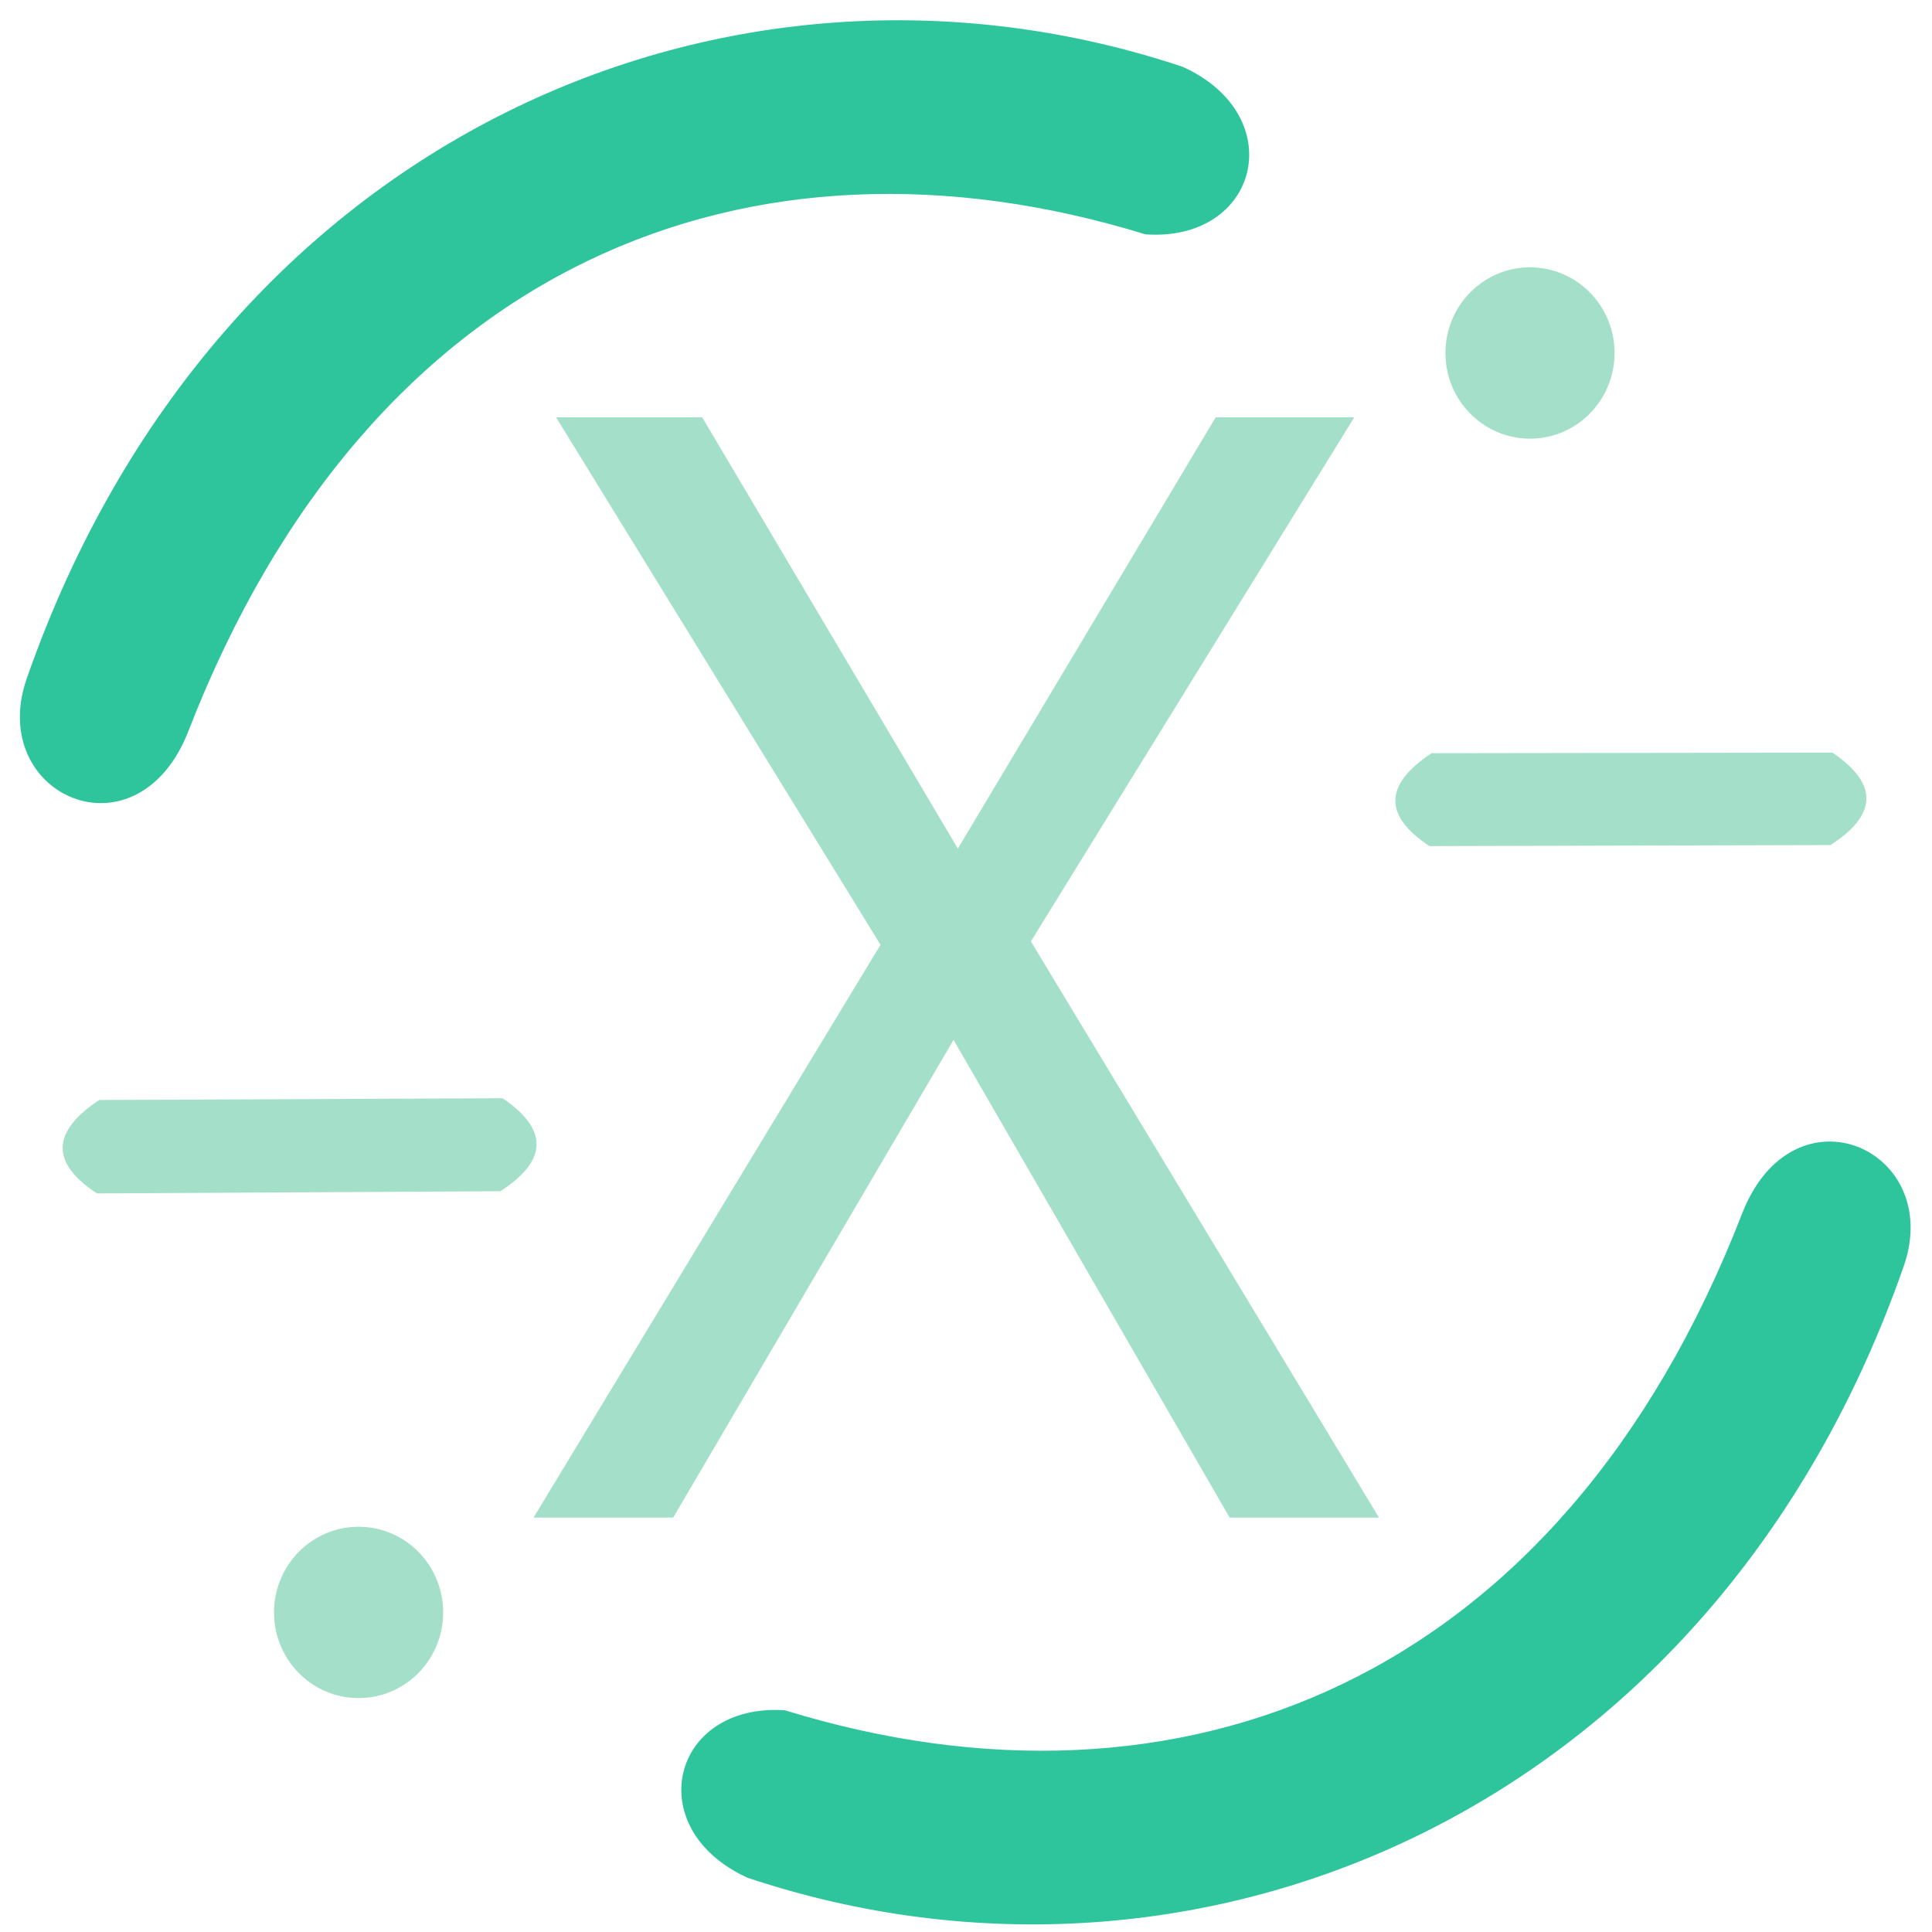
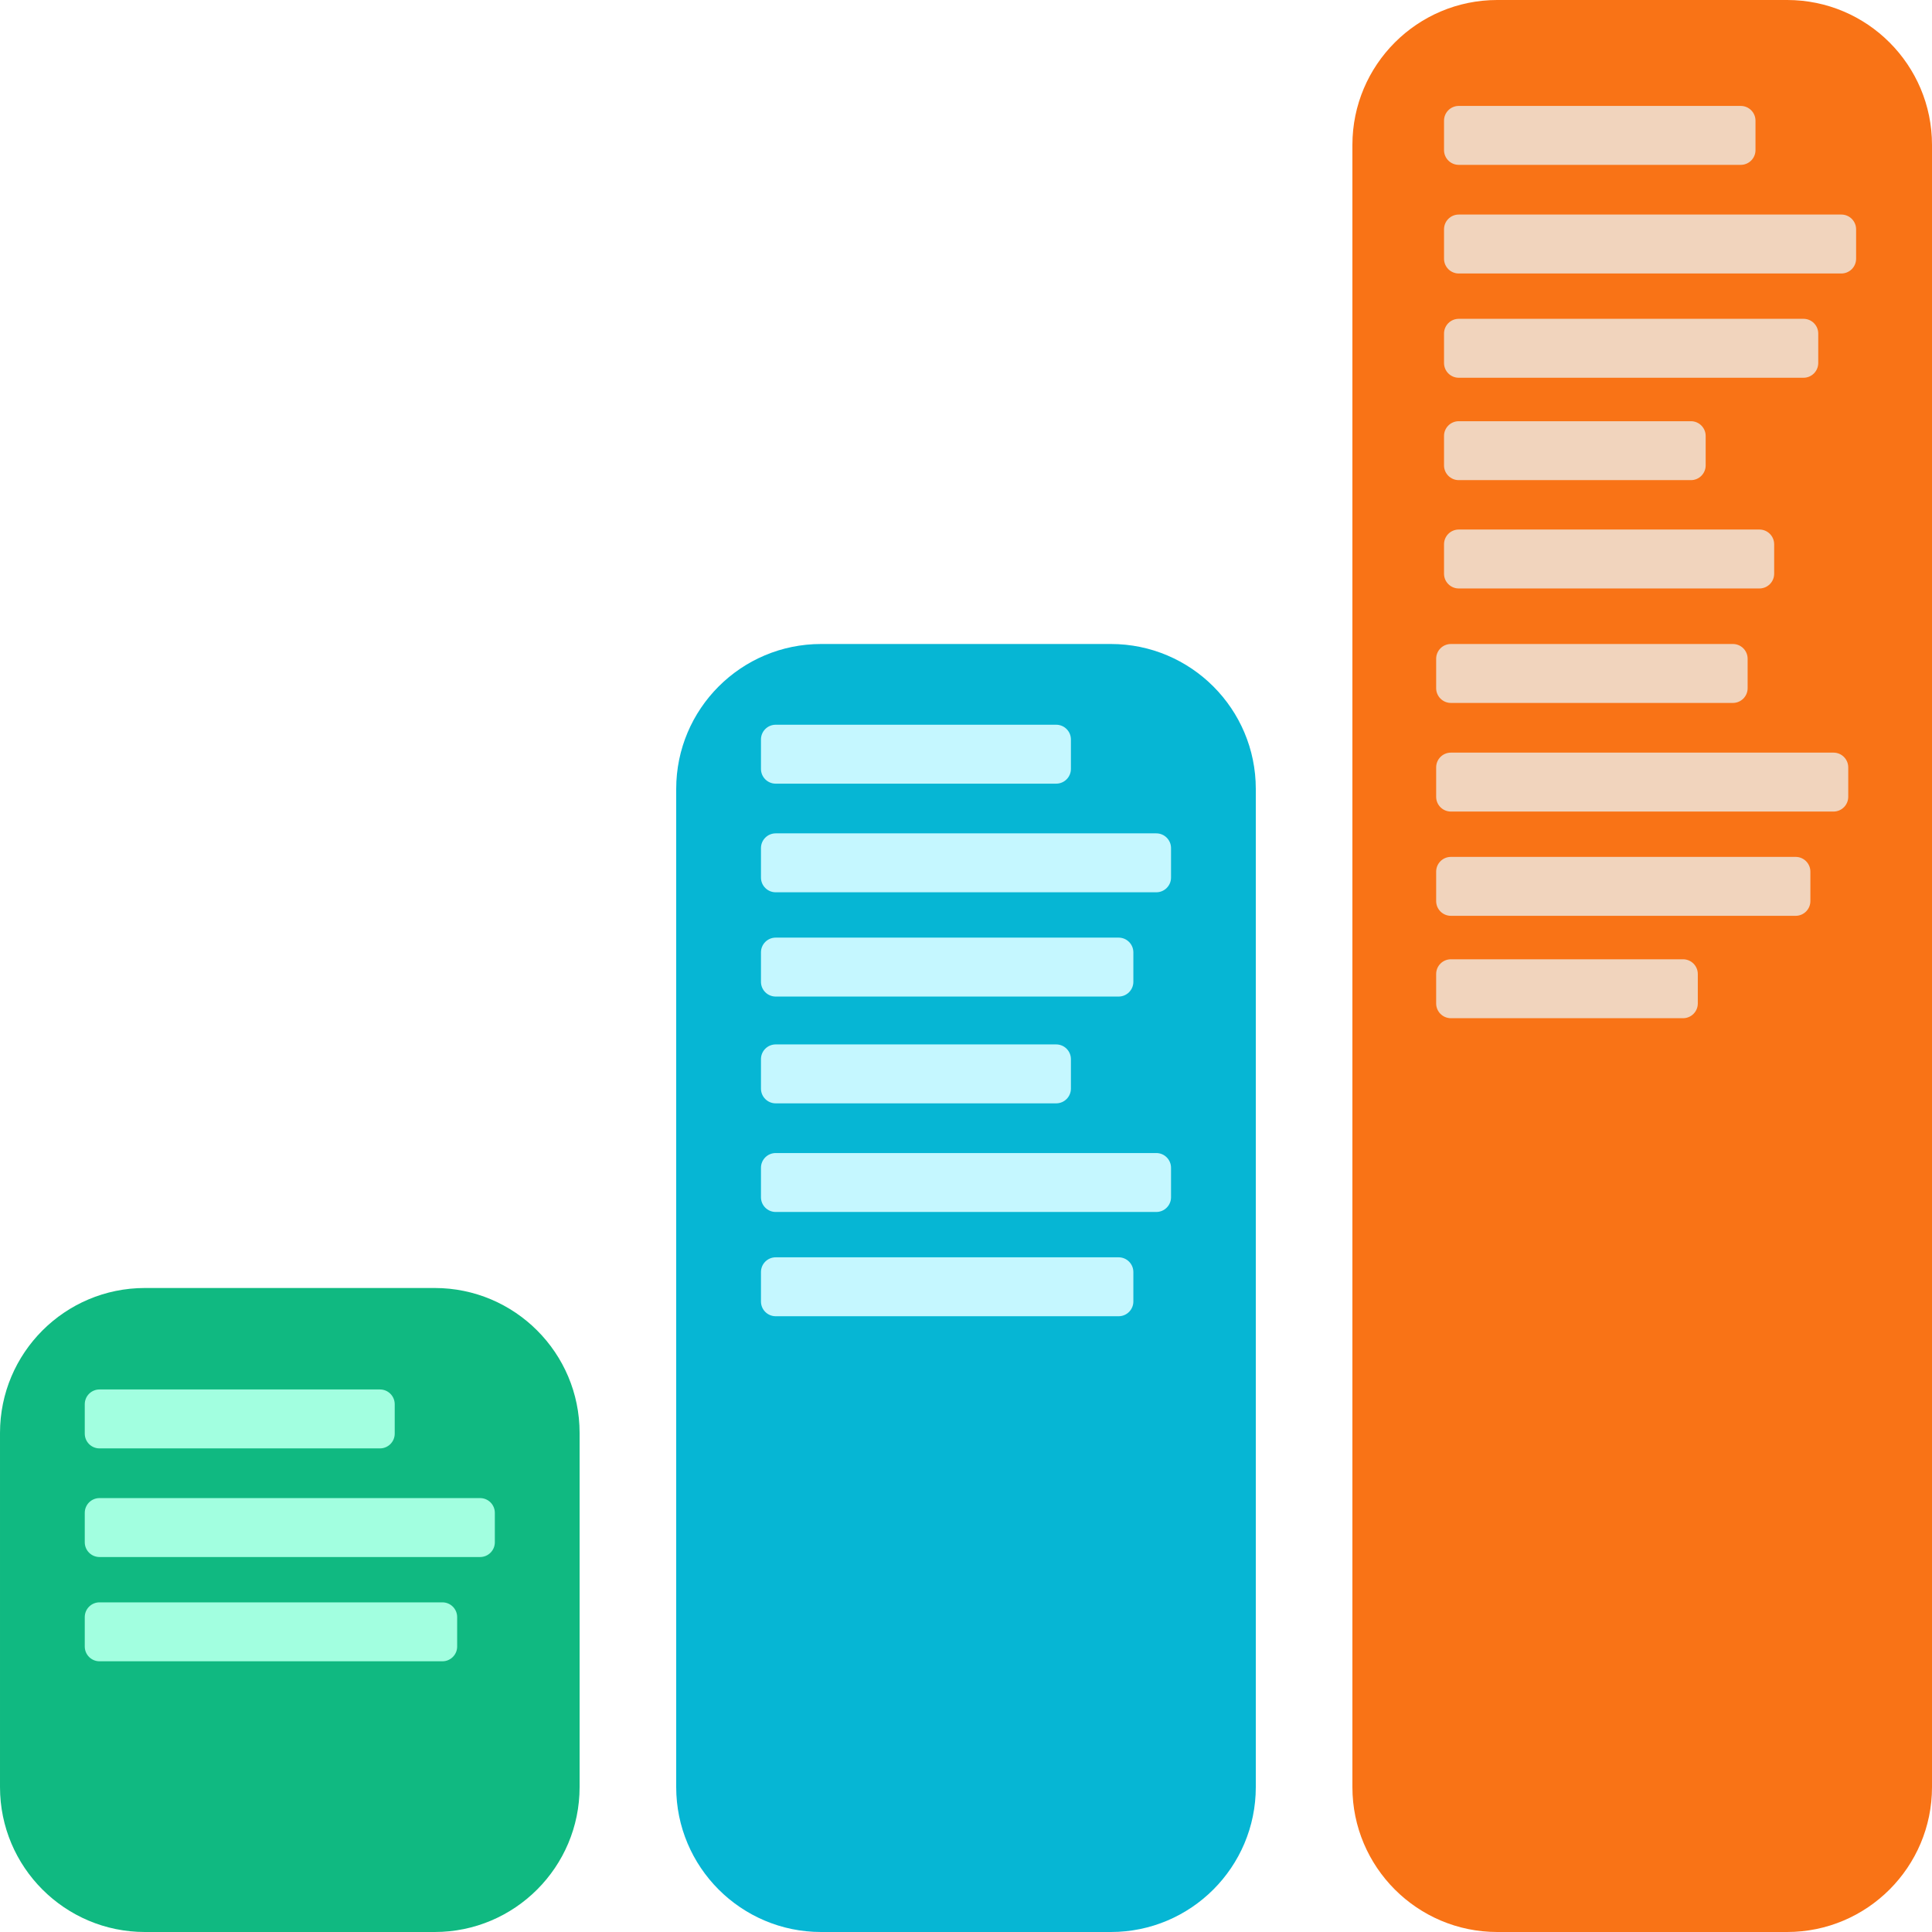
- <svg xmlns="http://www.w3.org/2000/svg" width="100%" height="100%" viewBox="0 0 243 243" version="1.1" xml:space="preserve" style="fill-rule:evenodd;clip-rule:evenodd;stroke-linecap:round;stroke-linejoin:round;stroke-miterlimit:1.5;">
-   <g id="Circulo" transform="matrix(1.330063,0,0,1.34734,-9.355655,-2.189571)">
+ <svg xmlns="http://www.w3.org/2000/svg" width="100%" height="100%" viewBox="0 0 1600 1600" version="1.1" xml:space="preserve" style="fill-rule:evenodd;clip-rule:evenodd;stroke-linejoin:round;stroke-miterlimit:2;">
+   <g id="Logo-con-fondo" transform="matrix(5.333333,0,0,5.333333,-0,-0)">
    <g>
-       <g transform="matrix(0.349245,-0.332845,0.323848,0.339804,-97.24153,107.8512)">
-         <path d="M175.602,161.587C164.145,159.434 160.388,164.274 162.806,174.722L220.347,230.483C230.838,232.571 235.509,228.654 233.071,217.404L175.602,161.587Z" style="fill:rgb(164,224,201);" />
+       <g transform="matrix(1.434828,0,0,1.56213,-76.76274,-67.5018)">
+         <path d="M262.584,57.615L262.584,220.853C262.584,228.803 255.557,235.257 246.903,235.257L215.54,235.257C206.885,235.257 199.859,228.803 199.859,220.853L199.859,57.615C199.859,49.665 206.885,43.211 215.54,43.211L246.903,43.211C255.557,43.211 262.584,49.665 262.584,57.615Z" style="fill:rgb(249,115,22);" />
      </g>
-       <g transform="matrix(0.34621,-0.329953,0.322838,0.338744,29.44453,75.14281)">
-         <path d="M175.602,161.587C164.145,159.434 160.388,164.274 162.806,174.722L220.347,230.483C230.838,232.571 235.509,228.654 233.071,217.404L175.602,161.587Z" style="fill:rgb(164,224,201);" />
+       <g transform="matrix(0.850208,0,0,1.11292,140.1352,35.09565)">
+         <path d="M154.357,60.375L154.357,64.486C154.357,65.62 153.151,66.541 151.666,66.541L100.162,66.541C98.677,66.541 97.472,65.62 97.472,64.486L97.472,60.375C97.472,59.24 98.677,58.319 100.162,58.319L151.666,58.319C153.151,58.319 154.357,59.24 154.357,60.375Z" style="fill:rgb(241,212,189);" />
+         <g transform="matrix(1.323026,0,0,1,-31.48585,15.15625)">
+           <path d="M154.357,60.375L154.357,64.486C154.357,65.62 153.446,66.541 152.323,66.541L99.505,66.541C98.383,66.541 97.472,65.62 97.472,64.486L97.472,60.375C97.472,59.24 98.383,58.319 99.505,58.319L152.323,58.319C153.446,58.319 154.357,59.24 154.357,60.375Z" style="fill:rgb(241,212,189);" />
+         </g>
+         <g transform="matrix(1.201468,0,0,1,-19.63736,29.70358)">
+           <path d="M154.357,60.375L154.357,64.486C154.357,65.62 153.354,66.541 152.118,66.541L99.711,66.541C98.475,66.541 97.472,65.62 97.472,64.486L97.472,60.375C97.472,59.24 98.475,58.319 99.711,58.319L152.118,58.319C153.354,58.319 154.357,59.24 154.357,60.375Z" style="fill:rgb(241,212,189);" />
+         </g>
+         <g transform="matrix(0.840032,0,0,1,15.59235,43.98906)">
+           <path d="M154.357,60.375L154.357,64.486C154.357,65.62 152.922,66.541 151.154,66.541L100.675,66.541C98.907,66.541 97.472,65.62 97.472,64.486L97.472,60.375C97.472,59.24 98.907,58.319 100.675,58.319L151.154,58.319C152.922,58.319 154.357,59.24 154.357,60.375Z" style="fill:rgb(241,212,189);" />
+         </g>
+         <g transform="matrix(1.059949,0,0,1,-4.407136,-15.97074)">
+           <path d="M154.357,60.375L154.357,64.486C154.357,65.62 153.22,66.541 151.819,66.541L100.01,66.541C98.609,66.541 97.472,65.62 97.472,64.486L97.472,60.375C97.472,59.24 98.609,58.319 100.01,58.319L151.819,58.319C153.22,58.319 154.357,59.24 154.357,60.375Z" style="fill:rgb(241,212,189);" />
+         </g>
+         <g transform="matrix(1,0,0,1,1.436147,-75.0744)">
+           <path d="M154.357,60.375L154.357,64.486C154.357,65.62 153.151,66.541 151.666,66.541L100.162,66.541C98.677,66.541 97.472,65.62 97.472,64.486L97.472,60.375C97.472,59.24 98.677,58.319 100.162,58.319L151.666,58.319C153.151,58.319 154.357,59.24 154.357,60.375Z" style="fill:rgb(241,212,189);" />
+         </g>
+         <g transform="matrix(1.323026,0,0,1,-30.04971,-59.91815)">
+           <path d="M154.357,60.375L154.357,64.486C154.357,65.62 153.446,66.541 152.323,66.541L99.505,66.541C98.383,66.541 97.472,65.62 97.472,64.486L97.472,60.375C97.472,59.24 98.383,58.319 99.505,58.319L152.323,58.319C153.446,58.319 154.357,59.24 154.357,60.375Z" style="fill:rgb(241,212,189);" />
+         </g>
+         <g transform="matrix(1.201468,0,0,1,-18.20121,-45.37082)">
+           <path d="M154.357,60.375L154.357,64.486C154.357,65.62 153.354,66.541 152.118,66.541L99.711,66.541C98.475,66.541 97.472,65.62 97.472,64.486L97.472,60.375C97.472,59.24 98.475,58.319 99.711,58.319L152.118,58.319C153.354,58.319 154.357,59.24 154.357,60.375Z" style="fill:rgb(241,212,189);" />
+         </g>
+         <g transform="matrix(0.840032,0,0,1,17.0285,-31.08534)">
+           <path d="M154.357,60.375L154.357,64.486C154.357,65.62 152.922,66.541 151.154,66.541L100.675,66.541C98.907,66.541 97.472,65.62 97.472,64.486L97.472,60.375C97.472,59.24 98.907,58.319 100.675,58.319L151.154,58.319C152.922,58.319 154.357,59.24 154.357,60.375Z" style="fill:rgb(241,212,189);" />
+         </g>
      </g>
-       <g transform="matrix(1.041931,0,0,1.041931,-6.16265,-1.733754)">
-         <circle cx="45.211" cy="147.689" r="7.676" style="fill:rgb(164,224,201);" />
+     </g>
+     <g>
+       <g transform="matrix(1.434828,0,0,1.04142,-181.7627,54.9988)">
+         <path d="M262.584,64.817L262.584,213.652C262.584,225.576 255.557,235.257 246.903,235.257L215.54,235.257C206.885,235.257 199.859,225.576 199.859,213.652L199.859,64.817C199.859,52.892 206.885,43.211 215.54,43.211L246.903,43.211C255.557,43.211 262.584,52.892 262.584,64.817Z" style="fill:rgb(6,182,212);" />
      </g>
-       <g transform="matrix(1.041931,0,0,1.041931,104.6109,-119.3039)">
-         <circle cx="45.211" cy="147.689" r="7.676" style="fill:rgb(164,224,201);" />
+       <g transform="matrix(0.846061,0,0,1.11292,35.6953,97.27235)">
+         <path d="M154.357,60.375L154.357,64.486C154.357,65.62 153.146,66.541 151.653,66.541L100.175,66.541C98.683,66.541 97.472,65.62 97.472,64.486L97.472,60.375C97.472,59.24 98.683,58.319 100.175,58.319L151.653,58.319C153.146,58.319 154.357,59.24 154.357,60.375Z" style="fill:rgb(197,247,255);" />
+         <g transform="matrix(1.323026,0,0,1,-31.48585,15.15625)">
+           <path d="M154.357,60.375L154.357,64.486C154.357,65.62 153.441,66.541 152.313,66.541L99.515,66.541C98.387,66.541 97.472,65.62 97.472,64.486L97.472,60.375C97.472,59.24 98.387,58.319 99.515,58.319L152.313,58.319C153.441,58.319 154.357,59.24 154.357,60.375Z" style="fill:rgb(197,247,255);" />
+         </g>
+         <g transform="matrix(1.201468,0,0,1,-19.63736,29.70358)">
+           <path d="M154.357,60.375L154.357,64.486C154.357,65.62 153.349,66.541 152.107,66.541L99.722,66.541C98.48,66.541 97.472,65.62 97.472,64.486L97.472,60.375C97.472,59.24 98.48,58.319 99.722,58.319L152.107,58.319C153.349,58.319 154.357,59.24 154.357,60.375Z" style="fill:rgb(197,247,255);" />
+         </g>
+         <g transform="matrix(1,0,0,1,0,-44.60413)">
+           <path d="M154.357,60.375L154.357,64.486C154.357,65.62 153.146,66.541 151.653,66.541L100.175,66.541C98.683,66.541 97.472,65.62 97.472,64.486L97.472,60.375C97.472,59.24 98.683,58.319 100.175,58.319L151.653,58.319C153.146,58.319 154.357,59.24 154.357,60.375Z" style="fill:rgb(197,247,255);" />
+         </g>
+         <g transform="matrix(1.323026,0,0,1,-31.48585,-29.44788)">
+           <path d="M154.357,60.375L154.357,64.486C154.357,65.62 153.441,66.541 152.313,66.541L99.515,66.541C98.387,66.541 97.472,65.62 97.472,64.486L97.472,60.375C97.472,59.24 98.387,58.319 99.515,58.319L152.313,58.319C153.441,58.319 154.357,59.24 154.357,60.375Z" style="fill:rgb(197,247,255);" />
+         </g>
+         <g transform="matrix(1.201468,0,0,1,-19.63736,-14.90056)">
+           <path d="M154.357,60.375L154.357,64.486C154.357,65.62 153.349,66.541 152.107,66.541L99.722,66.541C98.48,66.541 97.472,65.62 97.472,64.486L97.472,60.375C97.472,59.24 98.48,58.319 99.722,58.319L152.107,58.319C153.349,58.319 154.357,59.24 154.357,60.375Z" style="fill:rgb(197,247,255);" />
+         </g>
      </g>
-       <g transform="matrix(6.501371,0,0,6.762723,-679.6308,-501.3591)">
-         <g transform="matrix(21.26596,0,0,21.26596,126.1435,95.32182)">
-                 </g>
-         <text x="113.299px" y="95.322px" style="font-family:'ArialRoundedMTBold', 'Arial Rounded MT Bold', sans-serif;font-size:21.266px;fill:rgb(164,224,201);">X</text>
+     </g>
+     <g>
+       <g transform="matrix(1.434828,0,0,0.52071,-286.7627,177.4994)">
+         <path d="M262.584,86.422L262.584,192.047C262.584,215.895 255.557,235.257 246.903,235.257L215.54,235.257C206.885,235.257 199.859,215.895 199.859,192.047L199.859,86.422C199.859,62.573 206.885,43.211 215.54,43.211L246.903,43.211C255.557,43.211 262.584,62.573 262.584,86.422Z" style="fill:rgb(16,185,129);" />
      </g>
-       <g id="Circulo-cortado">
-         <g transform="matrix(1.041931,0,0,1.041931,-10.65613,2.198965)">
-           <path d="M19.741,60.375C36.874,11.856 83.349,-7.682 124.204,5.777C133.59,10.007 130.875,20.73 121.009,20.09C85.112,9.188 50.385,22.509 33.748,64.802C29.273,76.177 16.208,70.378 19.741,60.375Z" style="fill:rgb(46,197,156);stroke:rgb(46,197,156);stroke-width:0.72px;" />
+       <g transform="matrix(0.846061,0,0,1.11292,-69.3047,150.8508)">
+         <path d="M154.357,60.375L154.357,64.486C154.357,65.62 153.146,66.541 151.653,66.541L100.175,66.541C98.683,66.541 97.472,65.62 97.472,64.486L97.472,60.375C97.472,59.24 98.683,58.319 100.175,58.319L151.653,58.319C153.146,58.319 154.357,59.24 154.357,60.375Z" style="fill:rgb(162,255,224);" />
+         <g transform="matrix(1.323026,0,0,1,-31.48585,15.15625)">
+           <path d="M154.357,60.375L154.357,64.486C154.357,65.62 153.441,66.541 152.313,66.541L99.515,66.541C98.387,66.541 97.472,65.62 97.472,64.486L97.472,60.375C97.472,59.24 98.387,58.319 99.515,58.319L152.313,58.319C153.441,58.319 154.357,59.24 154.357,60.375Z" style="fill:rgb(162,255,224);" />
        </g>
-         <g transform="matrix(-1.041931,-0,0,-1.041931,207.2811,182.5881)">
-           <path d="M19.741,60.375C36.874,11.856 83.349,-7.682 124.204,5.777C133.59,10.007 130.875,20.73 121.009,20.09C85.112,9.188 50.385,22.509 33.748,64.802C29.273,76.177 16.208,70.378 19.741,60.375Z" style="fill:rgb(46,197,156);stroke:rgb(46,197,156);stroke-width:0.72px;" />
+         <g transform="matrix(1.201468,0,0,1,-19.63736,29.70358)">
+           <path d="M154.357,60.375L154.357,64.486C154.357,65.62 153.349,66.541 152.107,66.541L99.722,66.541C98.48,66.541 97.472,65.62 97.472,64.486L97.472,60.375C97.472,59.24 98.48,58.319 99.722,58.319L152.107,58.319C153.349,58.319 154.357,59.24 154.357,60.375Z" style="fill:rgb(162,255,224);" />
        </g>
      </g>
    </g>
  </g>
</svg>
